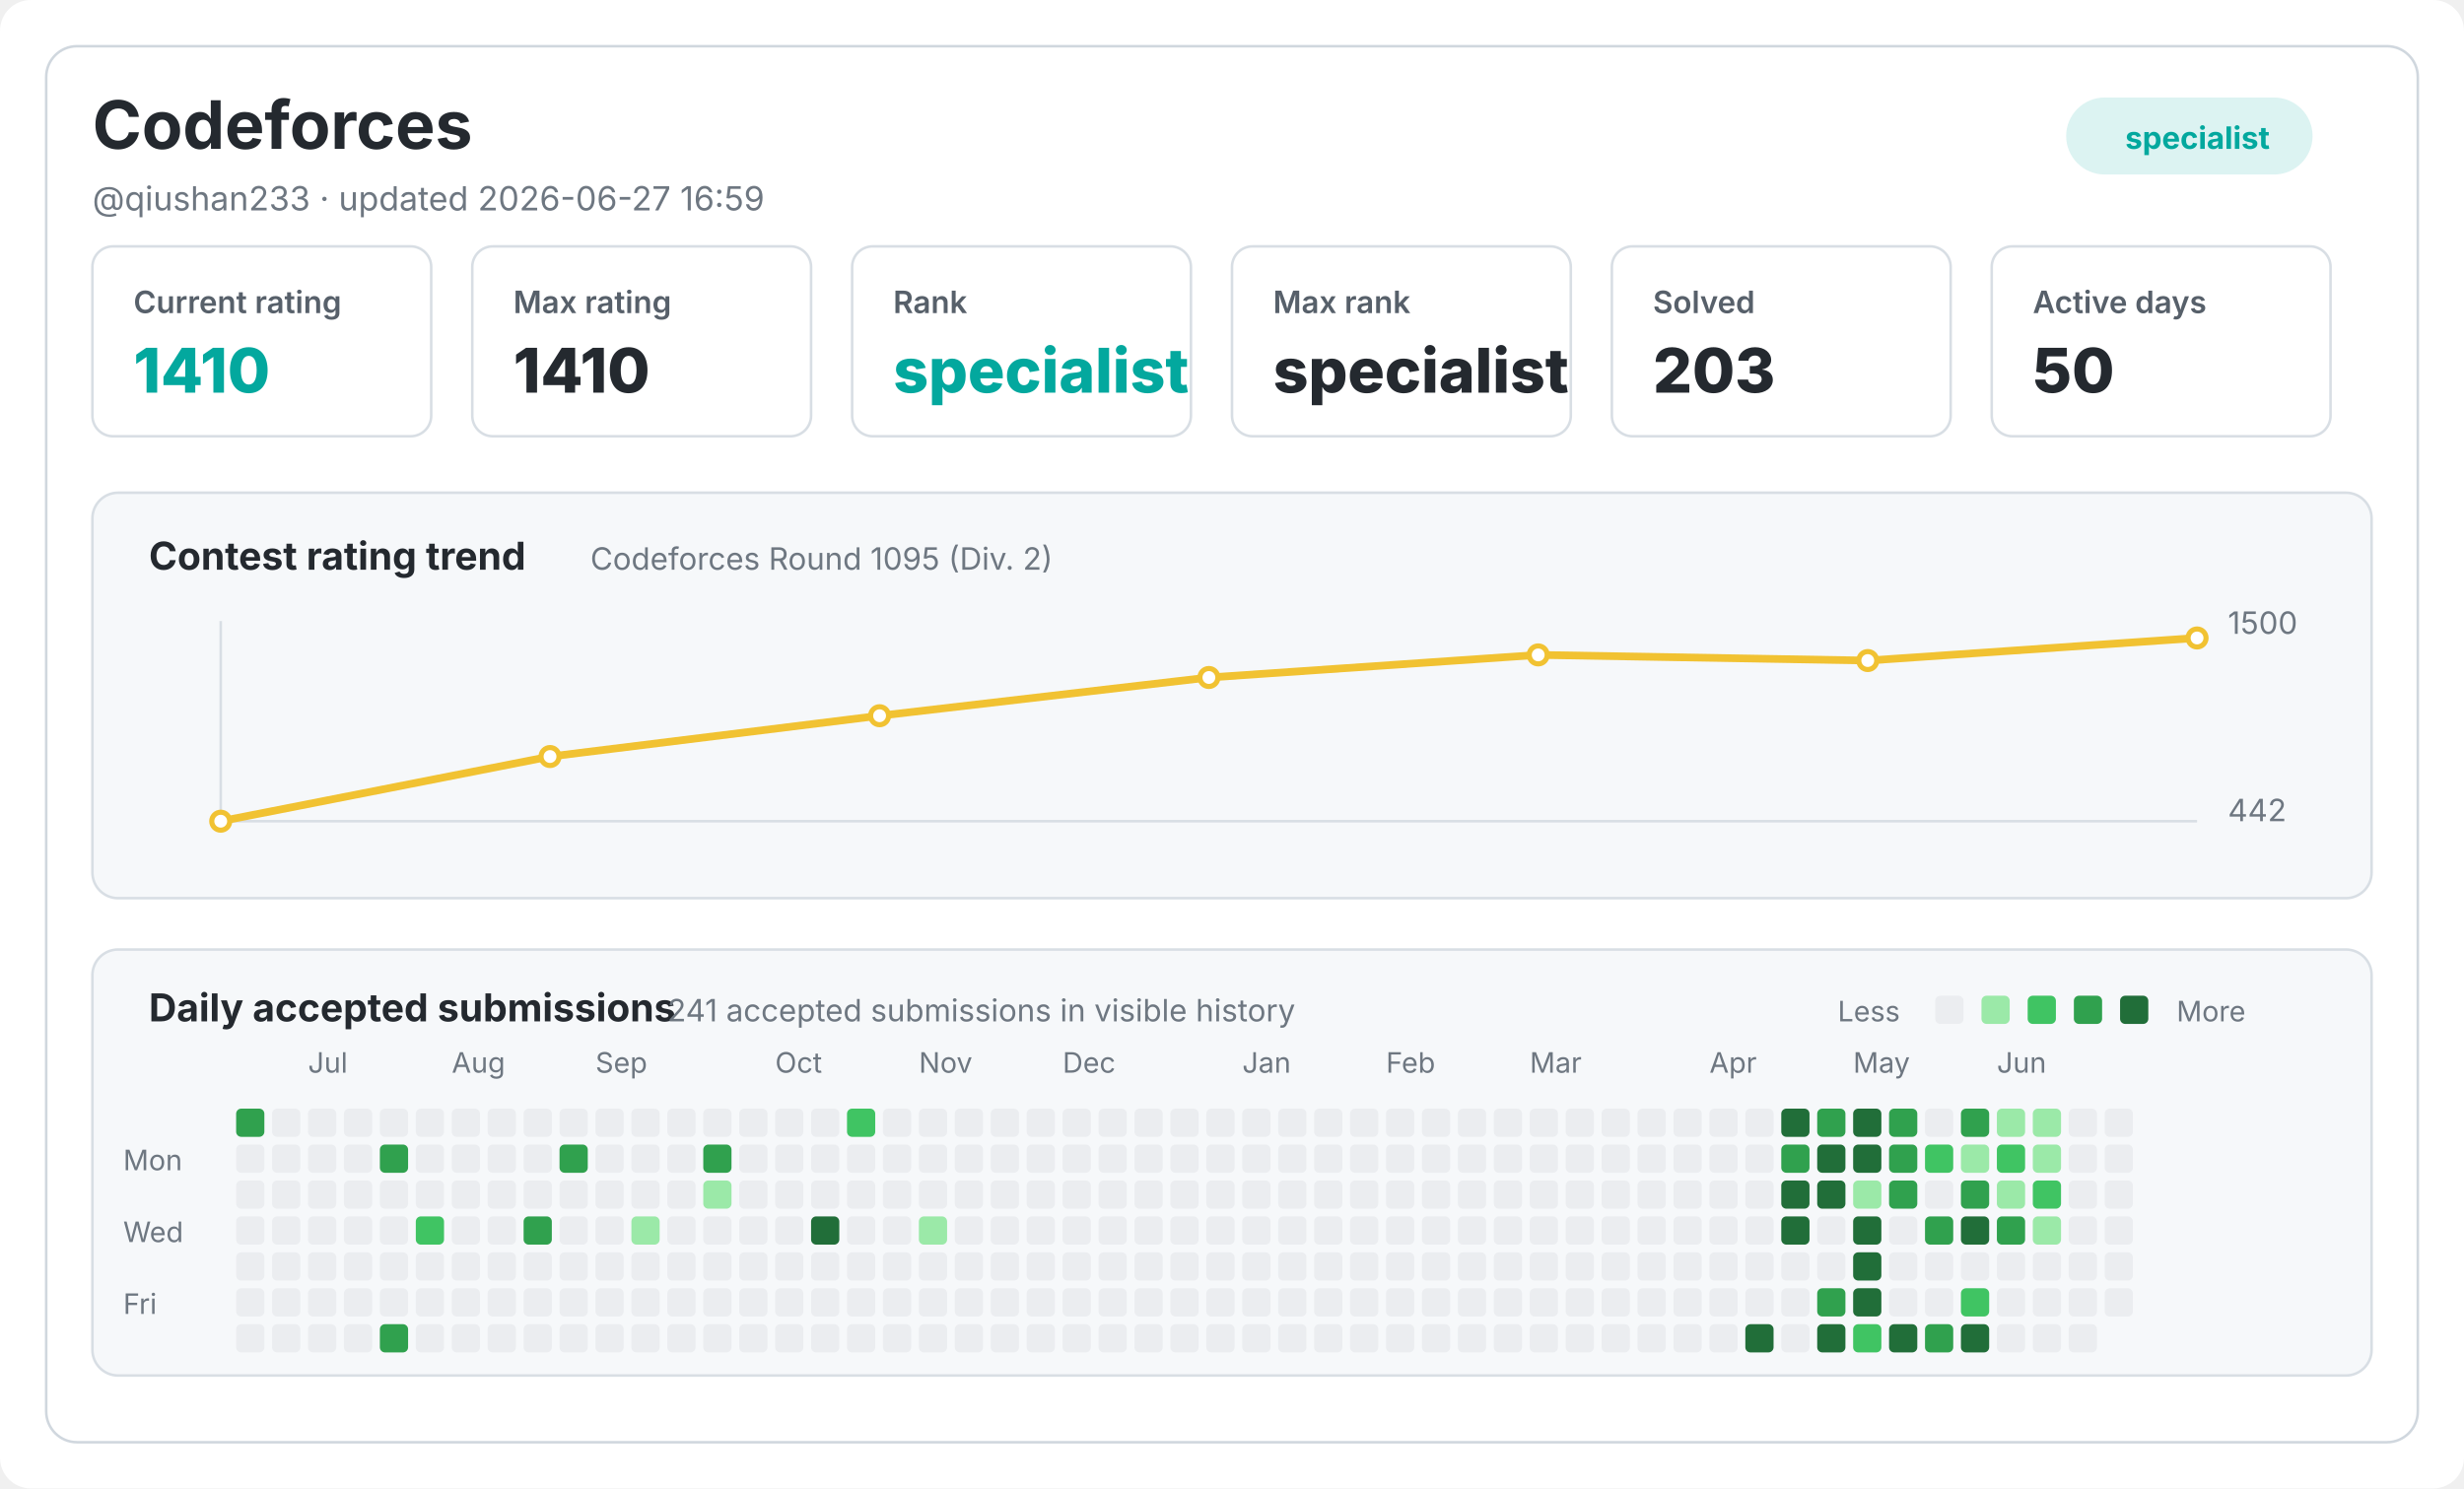
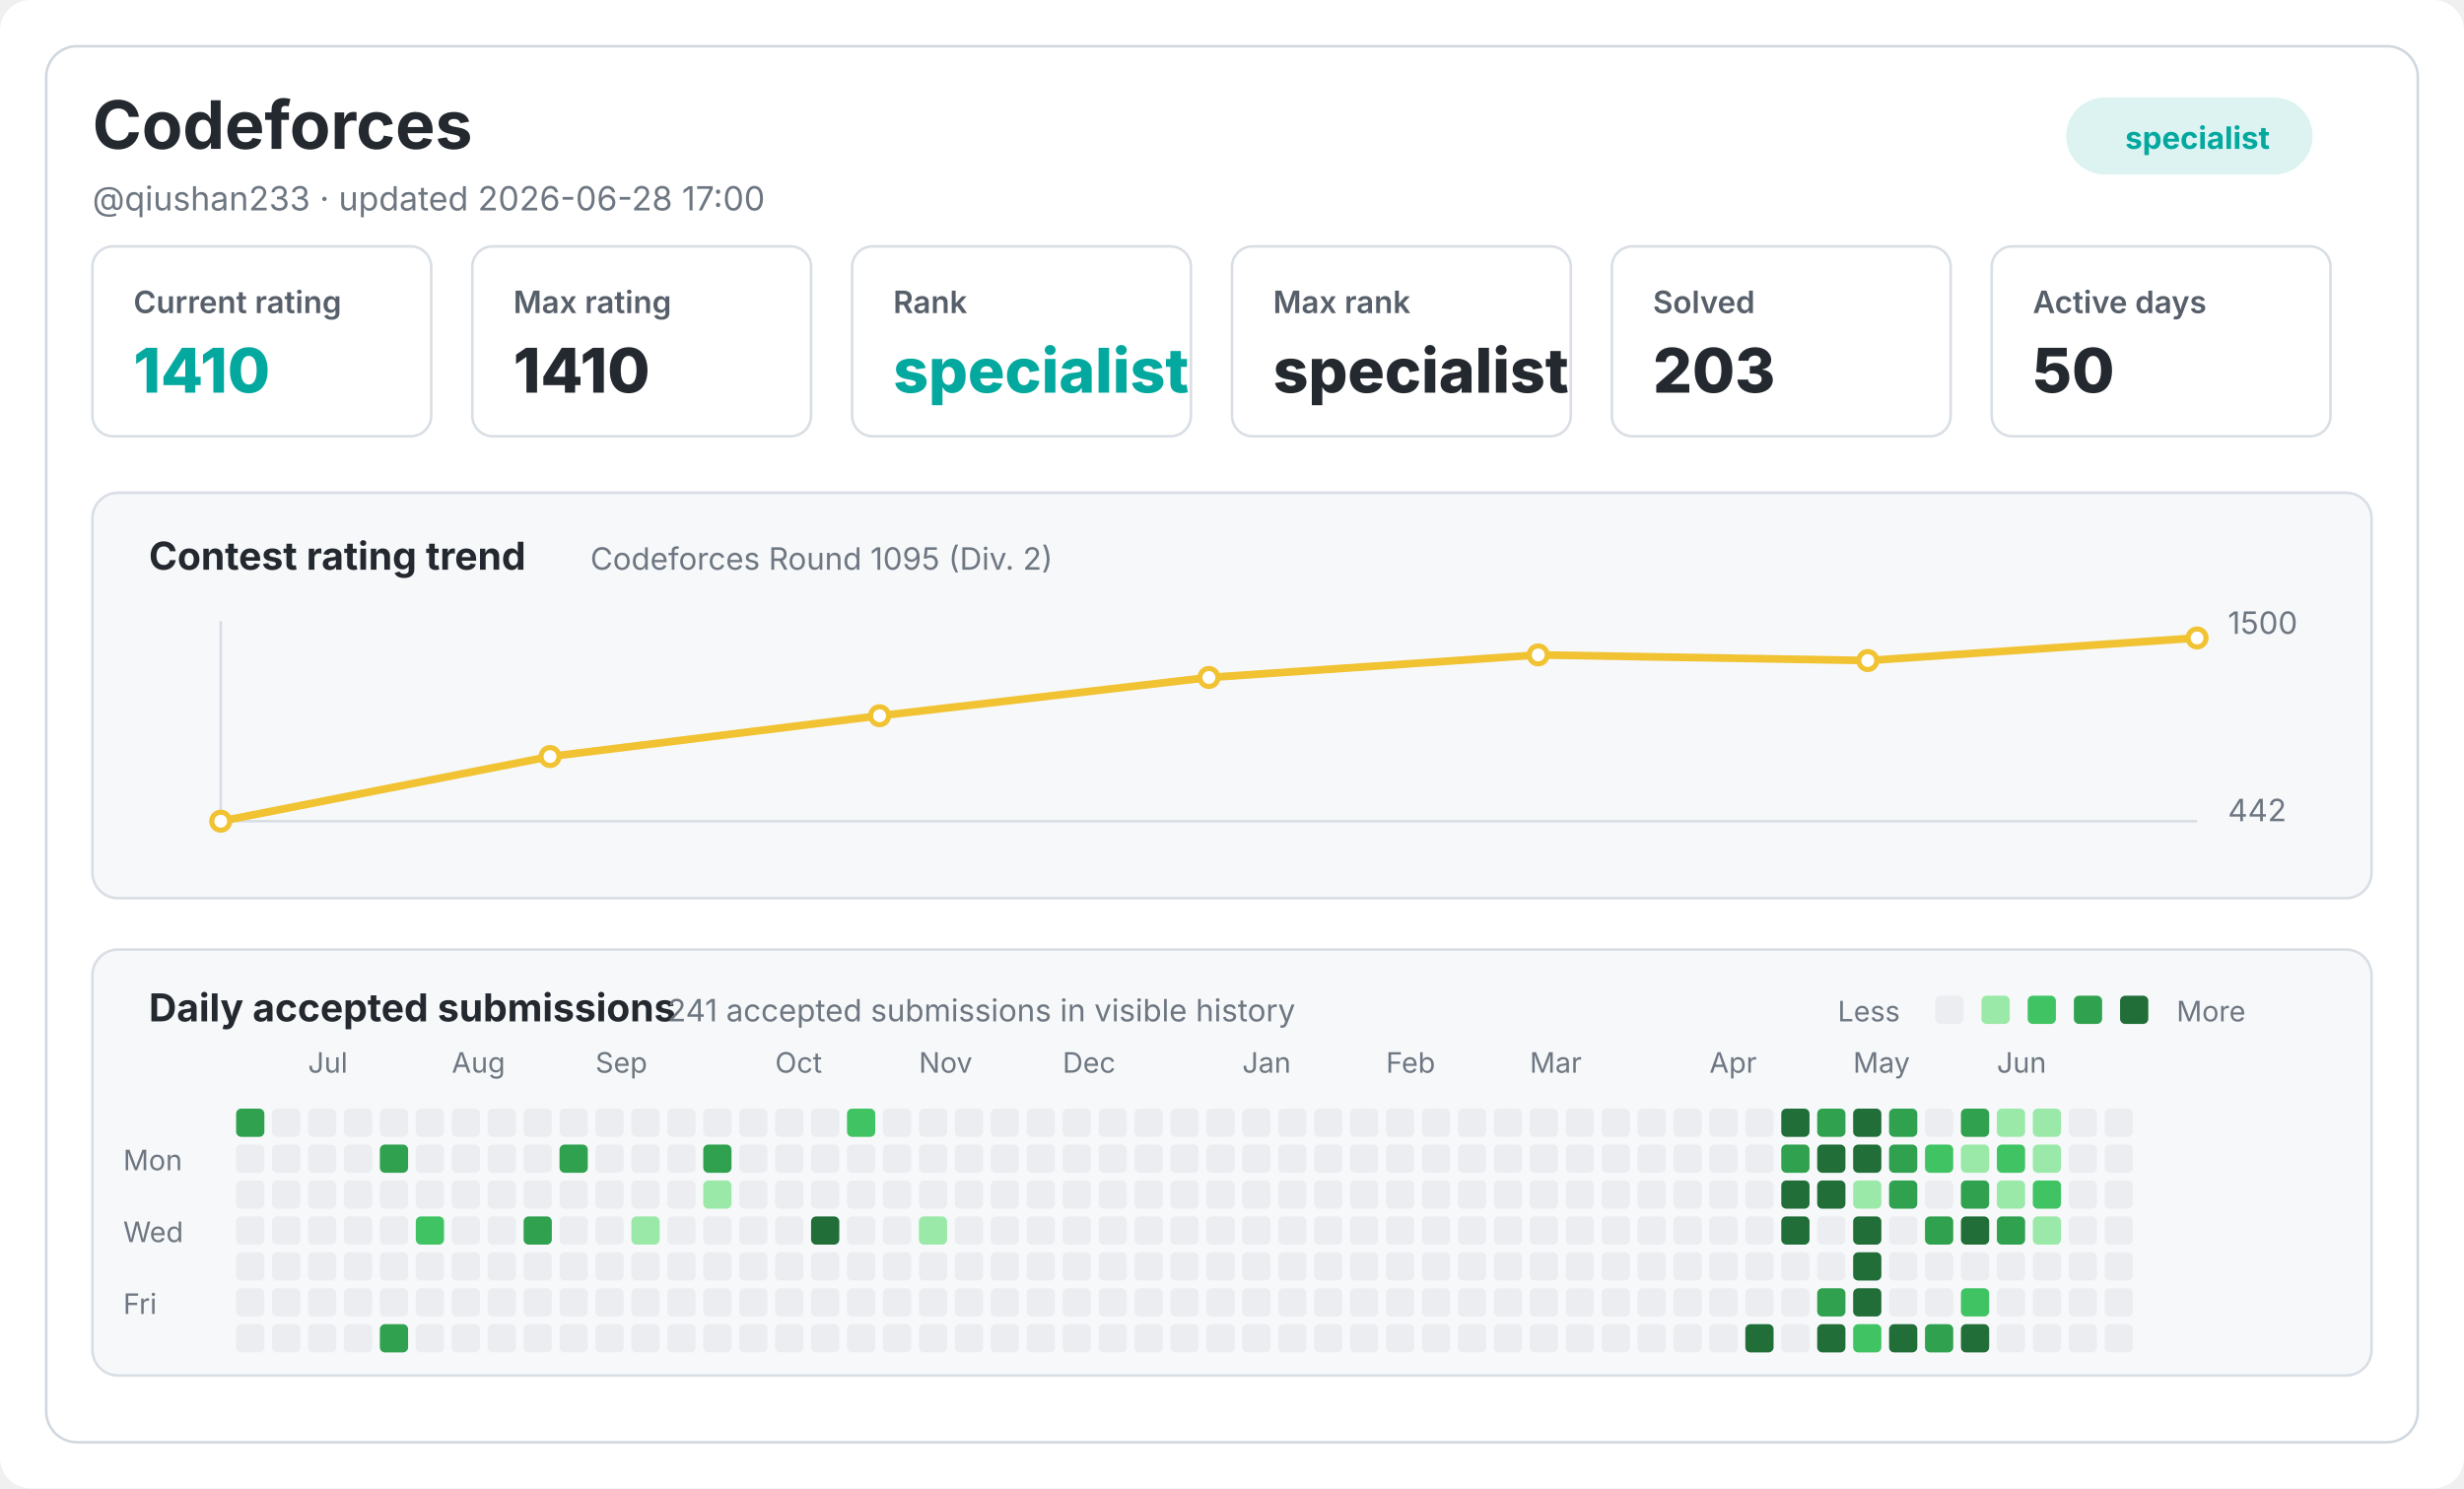
<svg xmlns="http://www.w3.org/2000/svg" width="960" height="580" viewBox="0 0 960 580" role="img" aria-label="Codeforces statistics for qiushan233">
  <style>
  .bg { fill: #ffffff; }
  .shell { fill: #ffffff; stroke: #d0d7de; }
  .soft { fill: #f6f8fa; stroke: #d8dee4; }
  .metric-card { fill: #ffffff; stroke: #d8dee4; }
  .title { font: 700 26px -apple-system,BlinkMacSystemFont,"Segoe UI",sans-serif; fill: #24292f; }
  .subtitle { font: 13px -apple-system,BlinkMacSystemFont,"Segoe UI",sans-serif; fill: #6e7781; }
  .section-title { font: 700 15px -apple-system,BlinkMacSystemFont,"Segoe UI",sans-serif; fill: #24292f; }
  .metric-label { font: 600 12px -apple-system,BlinkMacSystemFont,"Segoe UI",sans-serif; fill: #57606a; }
  .metric-value { font: 800 24px -apple-system,BlinkMacSystemFont,"Segoe UI",sans-serif; fill: #24292f; }
  .muted { font: 12px -apple-system,BlinkMacSystemFont,"Segoe UI",sans-serif; fill: #6e7781; }
  .small { font-size: 11px; }
  .rank { fill: #03a89e; }
  .grid { stroke: #d8dee4; stroke-width: 1; }
  .badge-bg { fill: #03a89e; opacity: 0.14; }
  .badge-text { font: 700 12px -apple-system,BlinkMacSystemFont,"Segoe UI",sans-serif; fill: #03a89e; }
  .heat-cell { cursor: default; transition: stroke 0.12s ease, stroke-width 0.12s ease; }
  .heat-cell:hover { stroke: #0969da; stroke-width: 1.5; }
</style>
  <rect class="bg" width="960" height="580" rx="12" />
  <rect class="shell" x="18" y="18" width="924" height="544" rx="12" />
  <text x="36" y="58" class="title">Codeforces</text>
-   <text x="36" y="82" class="subtitle">@qiushan233 · updated 2026-06-27 16:59</text>
+   <text x="36" y="82" class="subtitle">@qiushan233 · updated 2026-06-28 17:00</text>
  <rect x="805" y="38" width="96" height="30" rx="15" class="badge-bg" />
  <text x="828" y="58" class="badge-text">specialist</text>
  <rect x="36" y="96" width="132" height="74" rx="8" class="metric-card" />
  <text x="52" y="122" class="metric-label">Current rating</text>
  <text x="52" y="153" class="metric-value rank">1410</text>
  <rect x="184" y="96" width="132" height="74" rx="8" class="metric-card" />
  <text x="200" y="122" class="metric-label">Max rating</text>
  <text x="200" y="153" class="metric-value">1410</text>
  <rect x="332" y="96" width="132" height="74" rx="8" class="metric-card" />
  <text x="348" y="122" class="metric-label">Rank</text>
  <text x="348" y="153" class="metric-value rank">specialist</text>
  <rect x="480" y="96" width="132" height="74" rx="8" class="metric-card" />
  <text x="496" y="122" class="metric-label">Max rank</text>
  <text x="496" y="153" class="metric-value">specialist</text>
  <rect x="628" y="96" width="132" height="74" rx="8" class="metric-card" />
  <text x="644" y="122" class="metric-label">Solved</text>
  <text x="644" y="153" class="metric-value">203</text>
  <rect x="776" y="96" width="132" height="74" rx="8" class="metric-card" />
  <text x="792" y="122" class="metric-label">Active days</text>
  <text x="792" y="153" class="metric-value">50</text>
  <rect class="soft" x="36" y="192" width="888" height="158" rx="10" />
  <text x="58" y="222" class="section-title">Contest rating trend</text>
  <text x="230" y="222" class="muted">Codeforces Round 1095 (Div. 2)</text>
  <line x1="86" y1="320" x2="856" y2="320" class="grid" />
  <line x1="86" y1="242" x2="86" y2="320" class="grid" />
  <text x="868" y="247" class="muted">1500</text>
  <text x="868" y="320" class="muted">442</text>
  <polyline points="86.0,320.0 214.3,294.8 342.7,278.9 471.0,264.0 599.3,255.2 727.7,257.4 856.0,248.6" fill="none" stroke="#f1c232" stroke-width="3" stroke-linecap="round" stroke-linejoin="round" />
  <circle cx="86.0" cy="320.0" r="3.5" fill="#fff" stroke="#f1c232" stroke-width="2" />
  <circle cx="214.3" cy="294.8" r="3.5" fill="#fff" stroke="#f1c232" stroke-width="2" />
  <circle cx="342.7" cy="278.9" r="3.5" fill="#fff" stroke="#f1c232" stroke-width="2" />
  <circle cx="471.0" cy="264.0" r="3.5" fill="#fff" stroke="#f1c232" stroke-width="2" />
  <circle cx="599.3" cy="255.2" r="3.5" fill="#fff" stroke="#f1c232" stroke-width="2" />
  <circle cx="727.7" cy="257.4" r="3.5" fill="#fff" stroke="#f1c232" stroke-width="2" />
  <circle cx="856.0" cy="248.6" r="3.5" fill="#fff" stroke="#f1c232" stroke-width="2" />
  <rect class="soft" x="36" y="370" width="888" height="166" rx="10" />
  <text x="58" y="398" class="section-title">Daily accepted submissions</text>
  <text x="260" y="398" class="muted">241 accepted submissions in visible history</text>
  <text x="120" y="418" class="muted small">Jul</text>
  <text x="176" y="418" class="muted small">Aug</text>
  <text x="232" y="418" class="muted small">Sep</text>
  <text x="302" y="418" class="muted small">Oct</text>
  <text x="358" y="418" class="muted small">Nov</text>
  <text x="414" y="418" class="muted small">Dec</text>
  <text x="484" y="418" class="muted small">Jan</text>
  <text x="540" y="418" class="muted small">Feb</text>
  <text x="596" y="418" class="muted small">Mar</text>
  <text x="666" y="418" class="muted small">Apr</text>
  <text x="722" y="418" class="muted small">May</text>
  <text x="778" y="418" class="muted small">Jun</text>
  <text x="48" y="456" class="muted small">Mon</text>
  <text x="48" y="484" class="muted small">Wed</text>
  <text x="48" y="512" class="muted small">Fri</text>
  <rect class="heat-cell" x="92" y="432" width="11" height="11" rx="2" fill="#30a14e" />
  <rect class="heat-cell" x="92" y="446" width="11" height="11" rx="2" fill="#ebedf0" />
  <rect class="heat-cell" x="92" y="460" width="11" height="11" rx="2" fill="#ebedf0" />
  <rect class="heat-cell" x="92" y="474" width="11" height="11" rx="2" fill="#ebedf0" />
  <rect class="heat-cell" x="92" y="488" width="11" height="11" rx="2" fill="#ebedf0" />
  <rect class="heat-cell" x="92" y="502" width="11" height="11" rx="2" fill="#ebedf0" />
  <rect class="heat-cell" x="92" y="516" width="11" height="11" rx="2" fill="#ebedf0" />
  <rect class="heat-cell" x="106" y="432" width="11" height="11" rx="2" fill="#ebedf0" />
  <rect class="heat-cell" x="106" y="446" width="11" height="11" rx="2" fill="#ebedf0" />
  <rect class="heat-cell" x="106" y="460" width="11" height="11" rx="2" fill="#ebedf0" />
  <rect class="heat-cell" x="106" y="474" width="11" height="11" rx="2" fill="#ebedf0" />
  <rect class="heat-cell" x="106" y="488" width="11" height="11" rx="2" fill="#ebedf0" />
  <rect class="heat-cell" x="106" y="502" width="11" height="11" rx="2" fill="#ebedf0" />
  <rect class="heat-cell" x="106" y="516" width="11" height="11" rx="2" fill="#ebedf0" />
  <rect class="heat-cell" x="120" y="432" width="11" height="11" rx="2" fill="#ebedf0" />
  <rect class="heat-cell" x="120" y="446" width="11" height="11" rx="2" fill="#ebedf0" />
  <rect class="heat-cell" x="120" y="460" width="11" height="11" rx="2" fill="#ebedf0" />
  <rect class="heat-cell" x="120" y="474" width="11" height="11" rx="2" fill="#ebedf0" />
  <rect class="heat-cell" x="120" y="488" width="11" height="11" rx="2" fill="#ebedf0" />
  <rect class="heat-cell" x="120" y="502" width="11" height="11" rx="2" fill="#ebedf0" />
  <rect class="heat-cell" x="120" y="516" width="11" height="11" rx="2" fill="#ebedf0" />
  <rect class="heat-cell" x="134" y="432" width="11" height="11" rx="2" fill="#ebedf0" />
  <rect class="heat-cell" x="134" y="446" width="11" height="11" rx="2" fill="#ebedf0" />
  <rect class="heat-cell" x="134" y="460" width="11" height="11" rx="2" fill="#ebedf0" />
  <rect class="heat-cell" x="134" y="474" width="11" height="11" rx="2" fill="#ebedf0" />
  <rect class="heat-cell" x="134" y="488" width="11" height="11" rx="2" fill="#ebedf0" />
  <rect class="heat-cell" x="134" y="502" width="11" height="11" rx="2" fill="#ebedf0" />
  <rect class="heat-cell" x="134" y="516" width="11" height="11" rx="2" fill="#ebedf0" />
  <rect class="heat-cell" x="148" y="432" width="11" height="11" rx="2" fill="#ebedf0" />
  <rect class="heat-cell" x="148" y="446" width="11" height="11" rx="2" fill="#30a14e" />
  <rect class="heat-cell" x="148" y="460" width="11" height="11" rx="2" fill="#ebedf0" />
  <rect class="heat-cell" x="148" y="474" width="11" height="11" rx="2" fill="#ebedf0" />
  <rect class="heat-cell" x="148" y="488" width="11" height="11" rx="2" fill="#ebedf0" />
  <rect class="heat-cell" x="148" y="502" width="11" height="11" rx="2" fill="#ebedf0" />
  <rect class="heat-cell" x="148" y="516" width="11" height="11" rx="2" fill="#30a14e" />
  <rect class="heat-cell" x="162" y="432" width="11" height="11" rx="2" fill="#ebedf0" />
  <rect class="heat-cell" x="162" y="446" width="11" height="11" rx="2" fill="#ebedf0" />
  <rect class="heat-cell" x="162" y="460" width="11" height="11" rx="2" fill="#ebedf0" />
  <rect class="heat-cell" x="162" y="474" width="11" height="11" rx="2" fill="#40c463" />
  <rect class="heat-cell" x="162" y="488" width="11" height="11" rx="2" fill="#ebedf0" />
  <rect class="heat-cell" x="162" y="502" width="11" height="11" rx="2" fill="#ebedf0" />
  <rect class="heat-cell" x="162" y="516" width="11" height="11" rx="2" fill="#ebedf0" />
  <rect class="heat-cell" x="176" y="432" width="11" height="11" rx="2" fill="#ebedf0" />
  <rect class="heat-cell" x="176" y="446" width="11" height="11" rx="2" fill="#ebedf0" />
  <rect class="heat-cell" x="176" y="460" width="11" height="11" rx="2" fill="#ebedf0" />
  <rect class="heat-cell" x="176" y="474" width="11" height="11" rx="2" fill="#ebedf0" />
  <rect class="heat-cell" x="176" y="488" width="11" height="11" rx="2" fill="#ebedf0" />
  <rect class="heat-cell" x="176" y="502" width="11" height="11" rx="2" fill="#ebedf0" />
  <rect class="heat-cell" x="176" y="516" width="11" height="11" rx="2" fill="#ebedf0" />
  <rect class="heat-cell" x="190" y="432" width="11" height="11" rx="2" fill="#ebedf0" />
  <rect class="heat-cell" x="190" y="446" width="11" height="11" rx="2" fill="#ebedf0" />
  <rect class="heat-cell" x="190" y="460" width="11" height="11" rx="2" fill="#ebedf0" />
  <rect class="heat-cell" x="190" y="474" width="11" height="11" rx="2" fill="#ebedf0" />
  <rect class="heat-cell" x="190" y="488" width="11" height="11" rx="2" fill="#ebedf0" />
  <rect class="heat-cell" x="190" y="502" width="11" height="11" rx="2" fill="#ebedf0" />
  <rect class="heat-cell" x="190" y="516" width="11" height="11" rx="2" fill="#ebedf0" />
  <rect class="heat-cell" x="204" y="432" width="11" height="11" rx="2" fill="#ebedf0" />
  <rect class="heat-cell" x="204" y="446" width="11" height="11" rx="2" fill="#ebedf0" />
  <rect class="heat-cell" x="204" y="460" width="11" height="11" rx="2" fill="#ebedf0" />
  <rect class="heat-cell" x="204" y="474" width="11" height="11" rx="2" fill="#30a14e" />
  <rect class="heat-cell" x="204" y="488" width="11" height="11" rx="2" fill="#ebedf0" />
  <rect class="heat-cell" x="204" y="502" width="11" height="11" rx="2" fill="#ebedf0" />
  <rect class="heat-cell" x="204" y="516" width="11" height="11" rx="2" fill="#ebedf0" />
  <rect class="heat-cell" x="218" y="432" width="11" height="11" rx="2" fill="#ebedf0" />
  <rect class="heat-cell" x="218" y="446" width="11" height="11" rx="2" fill="#30a14e" />
  <rect class="heat-cell" x="218" y="460" width="11" height="11" rx="2" fill="#ebedf0" />
  <rect class="heat-cell" x="218" y="474" width="11" height="11" rx="2" fill="#ebedf0" />
  <rect class="heat-cell" x="218" y="488" width="11" height="11" rx="2" fill="#ebedf0" />
  <rect class="heat-cell" x="218" y="502" width="11" height="11" rx="2" fill="#ebedf0" />
  <rect class="heat-cell" x="218" y="516" width="11" height="11" rx="2" fill="#ebedf0" />
  <rect class="heat-cell" x="232" y="432" width="11" height="11" rx="2" fill="#ebedf0" />
  <rect class="heat-cell" x="232" y="446" width="11" height="11" rx="2" fill="#ebedf0" />
  <rect class="heat-cell" x="232" y="460" width="11" height="11" rx="2" fill="#ebedf0" />
  <rect class="heat-cell" x="232" y="474" width="11" height="11" rx="2" fill="#ebedf0" />
  <rect class="heat-cell" x="232" y="488" width="11" height="11" rx="2" fill="#ebedf0" />
  <rect class="heat-cell" x="232" y="502" width="11" height="11" rx="2" fill="#ebedf0" />
  <rect class="heat-cell" x="232" y="516" width="11" height="11" rx="2" fill="#ebedf0" />
  <rect class="heat-cell" x="246" y="432" width="11" height="11" rx="2" fill="#ebedf0" />
  <rect class="heat-cell" x="246" y="446" width="11" height="11" rx="2" fill="#ebedf0" />
  <rect class="heat-cell" x="246" y="460" width="11" height="11" rx="2" fill="#ebedf0" />
  <rect class="heat-cell" x="246" y="474" width="11" height="11" rx="2" fill="#9be9a8" />
  <rect class="heat-cell" x="246" y="488" width="11" height="11" rx="2" fill="#ebedf0" />
  <rect class="heat-cell" x="246" y="502" width="11" height="11" rx="2" fill="#ebedf0" />
  <rect class="heat-cell" x="246" y="516" width="11" height="11" rx="2" fill="#ebedf0" />
  <rect class="heat-cell" x="260" y="432" width="11" height="11" rx="2" fill="#ebedf0" />
  <rect class="heat-cell" x="260" y="446" width="11" height="11" rx="2" fill="#ebedf0" />
  <rect class="heat-cell" x="260" y="460" width="11" height="11" rx="2" fill="#ebedf0" />
  <rect class="heat-cell" x="260" y="474" width="11" height="11" rx="2" fill="#ebedf0" />
  <rect class="heat-cell" x="260" y="488" width="11" height="11" rx="2" fill="#ebedf0" />
  <rect class="heat-cell" x="260" y="502" width="11" height="11" rx="2" fill="#ebedf0" />
  <rect class="heat-cell" x="260" y="516" width="11" height="11" rx="2" fill="#ebedf0" />
  <rect class="heat-cell" x="274" y="432" width="11" height="11" rx="2" fill="#ebedf0" />
  <rect class="heat-cell" x="274" y="446" width="11" height="11" rx="2" fill="#30a14e" />
  <rect class="heat-cell" x="274" y="460" width="11" height="11" rx="2" fill="#9be9a8" />
  <rect class="heat-cell" x="274" y="474" width="11" height="11" rx="2" fill="#ebedf0" />
  <rect class="heat-cell" x="274" y="488" width="11" height="11" rx="2" fill="#ebedf0" />
  <rect class="heat-cell" x="274" y="502" width="11" height="11" rx="2" fill="#ebedf0" />
  <rect class="heat-cell" x="274" y="516" width="11" height="11" rx="2" fill="#ebedf0" />
  <rect class="heat-cell" x="288" y="432" width="11" height="11" rx="2" fill="#ebedf0" />
  <rect class="heat-cell" x="288" y="446" width="11" height="11" rx="2" fill="#ebedf0" />
  <rect class="heat-cell" x="288" y="460" width="11" height="11" rx="2" fill="#ebedf0" />
  <rect class="heat-cell" x="288" y="474" width="11" height="11" rx="2" fill="#ebedf0" />
  <rect class="heat-cell" x="288" y="488" width="11" height="11" rx="2" fill="#ebedf0" />
  <rect class="heat-cell" x="288" y="502" width="11" height="11" rx="2" fill="#ebedf0" />
  <rect class="heat-cell" x="288" y="516" width="11" height="11" rx="2" fill="#ebedf0" />
  <rect class="heat-cell" x="302" y="432" width="11" height="11" rx="2" fill="#ebedf0" />
  <rect class="heat-cell" x="302" y="446" width="11" height="11" rx="2" fill="#ebedf0" />
  <rect class="heat-cell" x="302" y="460" width="11" height="11" rx="2" fill="#ebedf0" />
  <rect class="heat-cell" x="302" y="474" width="11" height="11" rx="2" fill="#ebedf0" />
  <rect class="heat-cell" x="302" y="488" width="11" height="11" rx="2" fill="#ebedf0" />
  <rect class="heat-cell" x="302" y="502" width="11" height="11" rx="2" fill="#ebedf0" />
  <rect class="heat-cell" x="302" y="516" width="11" height="11" rx="2" fill="#ebedf0" />
  <rect class="heat-cell" x="316" y="432" width="11" height="11" rx="2" fill="#ebedf0" />
  <rect class="heat-cell" x="316" y="446" width="11" height="11" rx="2" fill="#ebedf0" />
  <rect class="heat-cell" x="316" y="460" width="11" height="11" rx="2" fill="#ebedf0" />
  <rect class="heat-cell" x="316" y="474" width="11" height="11" rx="2" fill="#216e39" />
  <rect class="heat-cell" x="316" y="488" width="11" height="11" rx="2" fill="#ebedf0" />
  <rect class="heat-cell" x="316" y="502" width="11" height="11" rx="2" fill="#ebedf0" />
  <rect class="heat-cell" x="316" y="516" width="11" height="11" rx="2" fill="#ebedf0" />
  <rect class="heat-cell" x="330" y="432" width="11" height="11" rx="2" fill="#40c463" />
  <rect class="heat-cell" x="330" y="446" width="11" height="11" rx="2" fill="#ebedf0" />
  <rect class="heat-cell" x="330" y="460" width="11" height="11" rx="2" fill="#ebedf0" />
  <rect class="heat-cell" x="330" y="474" width="11" height="11" rx="2" fill="#ebedf0" />
  <rect class="heat-cell" x="330" y="488" width="11" height="11" rx="2" fill="#ebedf0" />
  <rect class="heat-cell" x="330" y="502" width="11" height="11" rx="2" fill="#ebedf0" />
  <rect class="heat-cell" x="330" y="516" width="11" height="11" rx="2" fill="#ebedf0" />
  <rect class="heat-cell" x="344" y="432" width="11" height="11" rx="2" fill="#ebedf0" />
  <rect class="heat-cell" x="344" y="446" width="11" height="11" rx="2" fill="#ebedf0" />
  <rect class="heat-cell" x="344" y="460" width="11" height="11" rx="2" fill="#ebedf0" />
  <rect class="heat-cell" x="344" y="474" width="11" height="11" rx="2" fill="#ebedf0" />
  <rect class="heat-cell" x="344" y="488" width="11" height="11" rx="2" fill="#ebedf0" />
  <rect class="heat-cell" x="344" y="502" width="11" height="11" rx="2" fill="#ebedf0" />
  <rect class="heat-cell" x="344" y="516" width="11" height="11" rx="2" fill="#ebedf0" />
  <rect class="heat-cell" x="358" y="432" width="11" height="11" rx="2" fill="#ebedf0" />
  <rect class="heat-cell" x="358" y="446" width="11" height="11" rx="2" fill="#ebedf0" />
  <rect class="heat-cell" x="358" y="460" width="11" height="11" rx="2" fill="#ebedf0" />
  <rect class="heat-cell" x="358" y="474" width="11" height="11" rx="2" fill="#9be9a8" />
  <rect class="heat-cell" x="358" y="488" width="11" height="11" rx="2" fill="#ebedf0" />
  <rect class="heat-cell" x="358" y="502" width="11" height="11" rx="2" fill="#ebedf0" />
  <rect class="heat-cell" x="358" y="516" width="11" height="11" rx="2" fill="#ebedf0" />
  <rect class="heat-cell" x="372" y="432" width="11" height="11" rx="2" fill="#ebedf0" />
  <rect class="heat-cell" x="372" y="446" width="11" height="11" rx="2" fill="#ebedf0" />
  <rect class="heat-cell" x="372" y="460" width="11" height="11" rx="2" fill="#ebedf0" />
  <rect class="heat-cell" x="372" y="474" width="11" height="11" rx="2" fill="#ebedf0" />
  <rect class="heat-cell" x="372" y="488" width="11" height="11" rx="2" fill="#ebedf0" />
  <rect class="heat-cell" x="372" y="502" width="11" height="11" rx="2" fill="#ebedf0" />
  <rect class="heat-cell" x="372" y="516" width="11" height="11" rx="2" fill="#ebedf0" />
  <rect class="heat-cell" x="386" y="432" width="11" height="11" rx="2" fill="#ebedf0" />
  <rect class="heat-cell" x="386" y="446" width="11" height="11" rx="2" fill="#ebedf0" />
  <rect class="heat-cell" x="386" y="460" width="11" height="11" rx="2" fill="#ebedf0" />
  <rect class="heat-cell" x="386" y="474" width="11" height="11" rx="2" fill="#ebedf0" />
  <rect class="heat-cell" x="386" y="488" width="11" height="11" rx="2" fill="#ebedf0" />
  <rect class="heat-cell" x="386" y="502" width="11" height="11" rx="2" fill="#ebedf0" />
  <rect class="heat-cell" x="386" y="516" width="11" height="11" rx="2" fill="#ebedf0" />
  <rect class="heat-cell" x="400" y="432" width="11" height="11" rx="2" fill="#ebedf0" />
  <rect class="heat-cell" x="400" y="446" width="11" height="11" rx="2" fill="#ebedf0" />
  <rect class="heat-cell" x="400" y="460" width="11" height="11" rx="2" fill="#ebedf0" />
  <rect class="heat-cell" x="400" y="474" width="11" height="11" rx="2" fill="#ebedf0" />
  <rect class="heat-cell" x="400" y="488" width="11" height="11" rx="2" fill="#ebedf0" />
  <rect class="heat-cell" x="400" y="502" width="11" height="11" rx="2" fill="#ebedf0" />
  <rect class="heat-cell" x="400" y="516" width="11" height="11" rx="2" fill="#ebedf0" />
  <rect class="heat-cell" x="414" y="432" width="11" height="11" rx="2" fill="#ebedf0" />
  <rect class="heat-cell" x="414" y="446" width="11" height="11" rx="2" fill="#ebedf0" />
  <rect class="heat-cell" x="414" y="460" width="11" height="11" rx="2" fill="#ebedf0" />
  <rect class="heat-cell" x="414" y="474" width="11" height="11" rx="2" fill="#ebedf0" />
  <rect class="heat-cell" x="414" y="488" width="11" height="11" rx="2" fill="#ebedf0" />
  <rect class="heat-cell" x="414" y="502" width="11" height="11" rx="2" fill="#ebedf0" />
  <rect class="heat-cell" x="414" y="516" width="11" height="11" rx="2" fill="#ebedf0" />
  <rect class="heat-cell" x="428" y="432" width="11" height="11" rx="2" fill="#ebedf0" />
  <rect class="heat-cell" x="428" y="446" width="11" height="11" rx="2" fill="#ebedf0" />
  <rect class="heat-cell" x="428" y="460" width="11" height="11" rx="2" fill="#ebedf0" />
  <rect class="heat-cell" x="428" y="474" width="11" height="11" rx="2" fill="#ebedf0" />
  <rect class="heat-cell" x="428" y="488" width="11" height="11" rx="2" fill="#ebedf0" />
  <rect class="heat-cell" x="428" y="502" width="11" height="11" rx="2" fill="#ebedf0" />
  <rect class="heat-cell" x="428" y="516" width="11" height="11" rx="2" fill="#ebedf0" />
  <rect class="heat-cell" x="442" y="432" width="11" height="11" rx="2" fill="#ebedf0" />
  <rect class="heat-cell" x="442" y="446" width="11" height="11" rx="2" fill="#ebedf0" />
  <rect class="heat-cell" x="442" y="460" width="11" height="11" rx="2" fill="#ebedf0" />
  <rect class="heat-cell" x="442" y="474" width="11" height="11" rx="2" fill="#ebedf0" />
  <rect class="heat-cell" x="442" y="488" width="11" height="11" rx="2" fill="#ebedf0" />
  <rect class="heat-cell" x="442" y="502" width="11" height="11" rx="2" fill="#ebedf0" />
  <rect class="heat-cell" x="442" y="516" width="11" height="11" rx="2" fill="#ebedf0" />
  <rect class="heat-cell" x="456" y="432" width="11" height="11" rx="2" fill="#ebedf0" />
  <rect class="heat-cell" x="456" y="446" width="11" height="11" rx="2" fill="#ebedf0" />
  <rect class="heat-cell" x="456" y="460" width="11" height="11" rx="2" fill="#ebedf0" />
  <rect class="heat-cell" x="456" y="474" width="11" height="11" rx="2" fill="#ebedf0" />
  <rect class="heat-cell" x="456" y="488" width="11" height="11" rx="2" fill="#ebedf0" />
  <rect class="heat-cell" x="456" y="502" width="11" height="11" rx="2" fill="#ebedf0" />
  <rect class="heat-cell" x="456" y="516" width="11" height="11" rx="2" fill="#ebedf0" />
  <rect class="heat-cell" x="470" y="432" width="11" height="11" rx="2" fill="#ebedf0" />
  <rect class="heat-cell" x="470" y="446" width="11" height="11" rx="2" fill="#ebedf0" />
  <rect class="heat-cell" x="470" y="460" width="11" height="11" rx="2" fill="#ebedf0" />
  <rect class="heat-cell" x="470" y="474" width="11" height="11" rx="2" fill="#ebedf0" />
  <rect class="heat-cell" x="470" y="488" width="11" height="11" rx="2" fill="#ebedf0" />
  <rect class="heat-cell" x="470" y="502" width="11" height="11" rx="2" fill="#ebedf0" />
  <rect class="heat-cell" x="470" y="516" width="11" height="11" rx="2" fill="#ebedf0" />
  <rect class="heat-cell" x="484" y="432" width="11" height="11" rx="2" fill="#ebedf0" />
  <rect class="heat-cell" x="484" y="446" width="11" height="11" rx="2" fill="#ebedf0" />
  <rect class="heat-cell" x="484" y="460" width="11" height="11" rx="2" fill="#ebedf0" />
  <rect class="heat-cell" x="484" y="474" width="11" height="11" rx="2" fill="#ebedf0" />
  <rect class="heat-cell" x="484" y="488" width="11" height="11" rx="2" fill="#ebedf0" />
  <rect class="heat-cell" x="484" y="502" width="11" height="11" rx="2" fill="#ebedf0" />
  <rect class="heat-cell" x="484" y="516" width="11" height="11" rx="2" fill="#ebedf0" />
  <rect class="heat-cell" x="498" y="432" width="11" height="11" rx="2" fill="#ebedf0" />
  <rect class="heat-cell" x="498" y="446" width="11" height="11" rx="2" fill="#ebedf0" />
  <rect class="heat-cell" x="498" y="460" width="11" height="11" rx="2" fill="#ebedf0" />
  <rect class="heat-cell" x="498" y="474" width="11" height="11" rx="2" fill="#ebedf0" />
  <rect class="heat-cell" x="498" y="488" width="11" height="11" rx="2" fill="#ebedf0" />
  <rect class="heat-cell" x="498" y="502" width="11" height="11" rx="2" fill="#ebedf0" />
  <rect class="heat-cell" x="498" y="516" width="11" height="11" rx="2" fill="#ebedf0" />
  <rect class="heat-cell" x="512" y="432" width="11" height="11" rx="2" fill="#ebedf0" />
  <rect class="heat-cell" x="512" y="446" width="11" height="11" rx="2" fill="#ebedf0" />
  <rect class="heat-cell" x="512" y="460" width="11" height="11" rx="2" fill="#ebedf0" />
  <rect class="heat-cell" x="512" y="474" width="11" height="11" rx="2" fill="#ebedf0" />
  <rect class="heat-cell" x="512" y="488" width="11" height="11" rx="2" fill="#ebedf0" />
  <rect class="heat-cell" x="512" y="502" width="11" height="11" rx="2" fill="#ebedf0" />
  <rect class="heat-cell" x="512" y="516" width="11" height="11" rx="2" fill="#ebedf0" />
  <rect class="heat-cell" x="526" y="432" width="11" height="11" rx="2" fill="#ebedf0" />
  <rect class="heat-cell" x="526" y="446" width="11" height="11" rx="2" fill="#ebedf0" />
  <rect class="heat-cell" x="526" y="460" width="11" height="11" rx="2" fill="#ebedf0" />
  <rect class="heat-cell" x="526" y="474" width="11" height="11" rx="2" fill="#ebedf0" />
  <rect class="heat-cell" x="526" y="488" width="11" height="11" rx="2" fill="#ebedf0" />
  <rect class="heat-cell" x="526" y="502" width="11" height="11" rx="2" fill="#ebedf0" />
  <rect class="heat-cell" x="526" y="516" width="11" height="11" rx="2" fill="#ebedf0" />
  <rect class="heat-cell" x="540" y="432" width="11" height="11" rx="2" fill="#ebedf0" />
  <rect class="heat-cell" x="540" y="446" width="11" height="11" rx="2" fill="#ebedf0" />
  <rect class="heat-cell" x="540" y="460" width="11" height="11" rx="2" fill="#ebedf0" />
  <rect class="heat-cell" x="540" y="474" width="11" height="11" rx="2" fill="#ebedf0" />
  <rect class="heat-cell" x="540" y="488" width="11" height="11" rx="2" fill="#ebedf0" />
  <rect class="heat-cell" x="540" y="502" width="11" height="11" rx="2" fill="#ebedf0" />
  <rect class="heat-cell" x="540" y="516" width="11" height="11" rx="2" fill="#ebedf0" />
  <rect class="heat-cell" x="554" y="432" width="11" height="11" rx="2" fill="#ebedf0" />
  <rect class="heat-cell" x="554" y="446" width="11" height="11" rx="2" fill="#ebedf0" />
  <rect class="heat-cell" x="554" y="460" width="11" height="11" rx="2" fill="#ebedf0" />
  <rect class="heat-cell" x="554" y="474" width="11" height="11" rx="2" fill="#ebedf0" />
  <rect class="heat-cell" x="554" y="488" width="11" height="11" rx="2" fill="#ebedf0" />
  <rect class="heat-cell" x="554" y="502" width="11" height="11" rx="2" fill="#ebedf0" />
  <rect class="heat-cell" x="554" y="516" width="11" height="11" rx="2" fill="#ebedf0" />
  <rect class="heat-cell" x="568" y="432" width="11" height="11" rx="2" fill="#ebedf0" />
  <rect class="heat-cell" x="568" y="446" width="11" height="11" rx="2" fill="#ebedf0" />
  <rect class="heat-cell" x="568" y="460" width="11" height="11" rx="2" fill="#ebedf0" />
  <rect class="heat-cell" x="568" y="474" width="11" height="11" rx="2" fill="#ebedf0" />
  <rect class="heat-cell" x="568" y="488" width="11" height="11" rx="2" fill="#ebedf0" />
  <rect class="heat-cell" x="568" y="502" width="11" height="11" rx="2" fill="#ebedf0" />
  <rect class="heat-cell" x="568" y="516" width="11" height="11" rx="2" fill="#ebedf0" />
  <rect class="heat-cell" x="582" y="432" width="11" height="11" rx="2" fill="#ebedf0" />
  <rect class="heat-cell" x="582" y="446" width="11" height="11" rx="2" fill="#ebedf0" />
  <rect class="heat-cell" x="582" y="460" width="11" height="11" rx="2" fill="#ebedf0" />
  <rect class="heat-cell" x="582" y="474" width="11" height="11" rx="2" fill="#ebedf0" />
  <rect class="heat-cell" x="582" y="488" width="11" height="11" rx="2" fill="#ebedf0" />
  <rect class="heat-cell" x="582" y="502" width="11" height="11" rx="2" fill="#ebedf0" />
  <rect class="heat-cell" x="582" y="516" width="11" height="11" rx="2" fill="#ebedf0" />
  <rect class="heat-cell" x="596" y="432" width="11" height="11" rx="2" fill="#ebedf0" />
  <rect class="heat-cell" x="596" y="446" width="11" height="11" rx="2" fill="#ebedf0" />
  <rect class="heat-cell" x="596" y="460" width="11" height="11" rx="2" fill="#ebedf0" />
  <rect class="heat-cell" x="596" y="474" width="11" height="11" rx="2" fill="#ebedf0" />
  <rect class="heat-cell" x="596" y="488" width="11" height="11" rx="2" fill="#ebedf0" />
  <rect class="heat-cell" x="596" y="502" width="11" height="11" rx="2" fill="#ebedf0" />
  <rect class="heat-cell" x="596" y="516" width="11" height="11" rx="2" fill="#ebedf0" />
  <rect class="heat-cell" x="610" y="432" width="11" height="11" rx="2" fill="#ebedf0" />
  <rect class="heat-cell" x="610" y="446" width="11" height="11" rx="2" fill="#ebedf0" />
  <rect class="heat-cell" x="610" y="460" width="11" height="11" rx="2" fill="#ebedf0" />
  <rect class="heat-cell" x="610" y="474" width="11" height="11" rx="2" fill="#ebedf0" />
  <rect class="heat-cell" x="610" y="488" width="11" height="11" rx="2" fill="#ebedf0" />
  <rect class="heat-cell" x="610" y="502" width="11" height="11" rx="2" fill="#ebedf0" />
  <rect class="heat-cell" x="610" y="516" width="11" height="11" rx="2" fill="#ebedf0" />
  <rect class="heat-cell" x="624" y="432" width="11" height="11" rx="2" fill="#ebedf0" />
  <rect class="heat-cell" x="624" y="446" width="11" height="11" rx="2" fill="#ebedf0" />
  <rect class="heat-cell" x="624" y="460" width="11" height="11" rx="2" fill="#ebedf0" />
  <rect class="heat-cell" x="624" y="474" width="11" height="11" rx="2" fill="#ebedf0" />
  <rect class="heat-cell" x="624" y="488" width="11" height="11" rx="2" fill="#ebedf0" />
  <rect class="heat-cell" x="624" y="502" width="11" height="11" rx="2" fill="#ebedf0" />
  <rect class="heat-cell" x="624" y="516" width="11" height="11" rx="2" fill="#ebedf0" />
  <rect class="heat-cell" x="638" y="432" width="11" height="11" rx="2" fill="#ebedf0" />
  <rect class="heat-cell" x="638" y="446" width="11" height="11" rx="2" fill="#ebedf0" />
  <rect class="heat-cell" x="638" y="460" width="11" height="11" rx="2" fill="#ebedf0" />
  <rect class="heat-cell" x="638" y="474" width="11" height="11" rx="2" fill="#ebedf0" />
  <rect class="heat-cell" x="638" y="488" width="11" height="11" rx="2" fill="#ebedf0" />
  <rect class="heat-cell" x="638" y="502" width="11" height="11" rx="2" fill="#ebedf0" />
  <rect class="heat-cell" x="638" y="516" width="11" height="11" rx="2" fill="#ebedf0" />
  <rect class="heat-cell" x="652" y="432" width="11" height="11" rx="2" fill="#ebedf0" />
  <rect class="heat-cell" x="652" y="446" width="11" height="11" rx="2" fill="#ebedf0" />
  <rect class="heat-cell" x="652" y="460" width="11" height="11" rx="2" fill="#ebedf0" />
  <rect class="heat-cell" x="652" y="474" width="11" height="11" rx="2" fill="#ebedf0" />
  <rect class="heat-cell" x="652" y="488" width="11" height="11" rx="2" fill="#ebedf0" />
  <rect class="heat-cell" x="652" y="502" width="11" height="11" rx="2" fill="#ebedf0" />
  <rect class="heat-cell" x="652" y="516" width="11" height="11" rx="2" fill="#ebedf0" />
  <rect class="heat-cell" x="666" y="432" width="11" height="11" rx="2" fill="#ebedf0" />
  <rect class="heat-cell" x="666" y="446" width="11" height="11" rx="2" fill="#ebedf0" />
  <rect class="heat-cell" x="666" y="460" width="11" height="11" rx="2" fill="#ebedf0" />
  <rect class="heat-cell" x="666" y="474" width="11" height="11" rx="2" fill="#ebedf0" />
  <rect class="heat-cell" x="666" y="488" width="11" height="11" rx="2" fill="#ebedf0" />
  <rect class="heat-cell" x="666" y="502" width="11" height="11" rx="2" fill="#ebedf0" />
  <rect class="heat-cell" x="666" y="516" width="11" height="11" rx="2" fill="#ebedf0" />
  <rect class="heat-cell" x="680" y="432" width="11" height="11" rx="2" fill="#ebedf0" />
  <rect class="heat-cell" x="680" y="446" width="11" height="11" rx="2" fill="#ebedf0" />
  <rect class="heat-cell" x="680" y="460" width="11" height="11" rx="2" fill="#ebedf0" />
  <rect class="heat-cell" x="680" y="474" width="11" height="11" rx="2" fill="#ebedf0" />
  <rect class="heat-cell" x="680" y="488" width="11" height="11" rx="2" fill="#ebedf0" />
  <rect class="heat-cell" x="680" y="502" width="11" height="11" rx="2" fill="#ebedf0" />
  <rect class="heat-cell" x="680" y="516" width="11" height="11" rx="2" fill="#216e39" />
  <rect class="heat-cell" x="694" y="432" width="11" height="11" rx="2" fill="#216e39" />
  <rect class="heat-cell" x="694" y="446" width="11" height="11" rx="2" fill="#30a14e" />
  <rect class="heat-cell" x="694" y="460" width="11" height="11" rx="2" fill="#216e39" />
  <rect class="heat-cell" x="694" y="474" width="11" height="11" rx="2" fill="#216e39" />
  <rect class="heat-cell" x="694" y="488" width="11" height="11" rx="2" fill="#ebedf0" />
  <rect class="heat-cell" x="694" y="502" width="11" height="11" rx="2" fill="#ebedf0" />
  <rect class="heat-cell" x="694" y="516" width="11" height="11" rx="2" fill="#ebedf0" />
  <rect class="heat-cell" x="708" y="432" width="11" height="11" rx="2" fill="#30a14e" />
  <rect class="heat-cell" x="708" y="446" width="11" height="11" rx="2" fill="#216e39" />
  <rect class="heat-cell" x="708" y="460" width="11" height="11" rx="2" fill="#216e39" />
  <rect class="heat-cell" x="708" y="474" width="11" height="11" rx="2" fill="#ebedf0" />
  <rect class="heat-cell" x="708" y="488" width="11" height="11" rx="2" fill="#ebedf0" />
  <rect class="heat-cell" x="708" y="502" width="11" height="11" rx="2" fill="#30a14e" />
  <rect class="heat-cell" x="708" y="516" width="11" height="11" rx="2" fill="#216e39" />
  <rect class="heat-cell" x="722" y="432" width="11" height="11" rx="2" fill="#216e39" />
  <rect class="heat-cell" x="722" y="446" width="11" height="11" rx="2" fill="#216e39" />
  <rect class="heat-cell" x="722" y="460" width="11" height="11" rx="2" fill="#9be9a8" />
  <rect class="heat-cell" x="722" y="474" width="11" height="11" rx="2" fill="#216e39" />
  <rect class="heat-cell" x="722" y="488" width="11" height="11" rx="2" fill="#216e39" />
  <rect class="heat-cell" x="722" y="502" width="11" height="11" rx="2" fill="#216e39" />
  <rect class="heat-cell" x="722" y="516" width="11" height="11" rx="2" fill="#40c463" />
  <rect class="heat-cell" x="736" y="432" width="11" height="11" rx="2" fill="#30a14e" />
  <rect class="heat-cell" x="736" y="446" width="11" height="11" rx="2" fill="#30a14e" />
  <rect class="heat-cell" x="736" y="460" width="11" height="11" rx="2" fill="#30a14e" />
  <rect class="heat-cell" x="736" y="474" width="11" height="11" rx="2" fill="#ebedf0" />
  <rect class="heat-cell" x="736" y="488" width="11" height="11" rx="2" fill="#ebedf0" />
  <rect class="heat-cell" x="736" y="502" width="11" height="11" rx="2" fill="#ebedf0" />
  <rect class="heat-cell" x="736" y="516" width="11" height="11" rx="2" fill="#216e39" />
  <rect class="heat-cell" x="750" y="432" width="11" height="11" rx="2" fill="#ebedf0" />
  <rect class="heat-cell" x="750" y="446" width="11" height="11" rx="2" fill="#40c463" />
  <rect class="heat-cell" x="750" y="460" width="11" height="11" rx="2" fill="#ebedf0" />
  <rect class="heat-cell" x="750" y="474" width="11" height="11" rx="2" fill="#30a14e" />
  <rect class="heat-cell" x="750" y="488" width="11" height="11" rx="2" fill="#ebedf0" />
  <rect class="heat-cell" x="750" y="502" width="11" height="11" rx="2" fill="#ebedf0" />
  <rect class="heat-cell" x="750" y="516" width="11" height="11" rx="2" fill="#30a14e" />
  <rect class="heat-cell" x="764" y="432" width="11" height="11" rx="2" fill="#30a14e" />
  <rect class="heat-cell" x="764" y="446" width="11" height="11" rx="2" fill="#9be9a8" />
  <rect class="heat-cell" x="764" y="460" width="11" height="11" rx="2" fill="#30a14e" />
  <rect class="heat-cell" x="764" y="474" width="11" height="11" rx="2" fill="#216e39" />
  <rect class="heat-cell" x="764" y="488" width="11" height="11" rx="2" fill="#ebedf0" />
  <rect class="heat-cell" x="764" y="502" width="11" height="11" rx="2" fill="#40c463" />
  <rect class="heat-cell" x="764" y="516" width="11" height="11" rx="2" fill="#216e39" />
  <rect class="heat-cell" x="778" y="432" width="11" height="11" rx="2" fill="#9be9a8" />
  <rect class="heat-cell" x="778" y="446" width="11" height="11" rx="2" fill="#40c463" />
  <rect class="heat-cell" x="778" y="460" width="11" height="11" rx="2" fill="#9be9a8" />
  <rect class="heat-cell" x="778" y="474" width="11" height="11" rx="2" fill="#30a14e" />
  <rect class="heat-cell" x="778" y="488" width="11" height="11" rx="2" fill="#ebedf0" />
  <rect class="heat-cell" x="778" y="502" width="11" height="11" rx="2" fill="#ebedf0" />
  <rect class="heat-cell" x="778" y="516" width="11" height="11" rx="2" fill="#ebedf0" />
  <rect class="heat-cell" x="792" y="432" width="11" height="11" rx="2" fill="#9be9a8" />
  <rect class="heat-cell" x="792" y="446" width="11" height="11" rx="2" fill="#9be9a8" />
  <rect class="heat-cell" x="792" y="460" width="11" height="11" rx="2" fill="#40c463" />
  <rect class="heat-cell" x="792" y="474" width="11" height="11" rx="2" fill="#9be9a8" />
  <rect class="heat-cell" x="792" y="488" width="11" height="11" rx="2" fill="#ebedf0" />
  <rect class="heat-cell" x="792" y="502" width="11" height="11" rx="2" fill="#ebedf0" />
  <rect class="heat-cell" x="792" y="516" width="11" height="11" rx="2" fill="#ebedf0" />
  <rect class="heat-cell" x="806" y="432" width="11" height="11" rx="2" fill="#ebedf0" />
  <rect class="heat-cell" x="806" y="446" width="11" height="11" rx="2" fill="#ebedf0" />
  <rect class="heat-cell" x="806" y="460" width="11" height="11" rx="2" fill="#ebedf0" />
  <rect class="heat-cell" x="806" y="474" width="11" height="11" rx="2" fill="#ebedf0" />
  <rect class="heat-cell" x="806" y="488" width="11" height="11" rx="2" fill="#ebedf0" />
  <rect class="heat-cell" x="806" y="502" width="11" height="11" rx="2" fill="#ebedf0" />
  <rect class="heat-cell" x="806" y="516" width="11" height="11" rx="2" fill="#ebedf0" />
  <rect class="heat-cell" x="820" y="432" width="11" height="11" rx="2" fill="#ebedf0" />
  <rect class="heat-cell" x="820" y="446" width="11" height="11" rx="2" fill="#ebedf0" />
  <rect class="heat-cell" x="820" y="460" width="11" height="11" rx="2" fill="#ebedf0" />
  <rect class="heat-cell" x="820" y="474" width="11" height="11" rx="2" fill="#ebedf0" />
  <rect class="heat-cell" x="820" y="488" width="11" height="11" rx="2" fill="#ebedf0" />
  <rect class="heat-cell" x="820" y="502" width="11" height="11" rx="2" fill="#ebedf0" />
+   <rect class="heat-cell" x="820" y="516" width="11" height="11" rx="2" fill="#ebedf0" />
  <text x="716" y="398" class="muted small">Less</text>
  <rect x="754" y="388" width="11" height="11" rx="2" fill="#ebedf0" />
  <rect x="772" y="388" width="11" height="11" rx="2" fill="#9be9a8" />
  <rect x="790" y="388" width="11" height="11" rx="2" fill="#40c463" />
  <rect x="808" y="388" width="11" height="11" rx="2" fill="#30a14e" />
  <rect x="826" y="388" width="11" height="11" rx="2" fill="#216e39" />
  <text x="848" y="398" class="muted small">More</text>
</svg>
